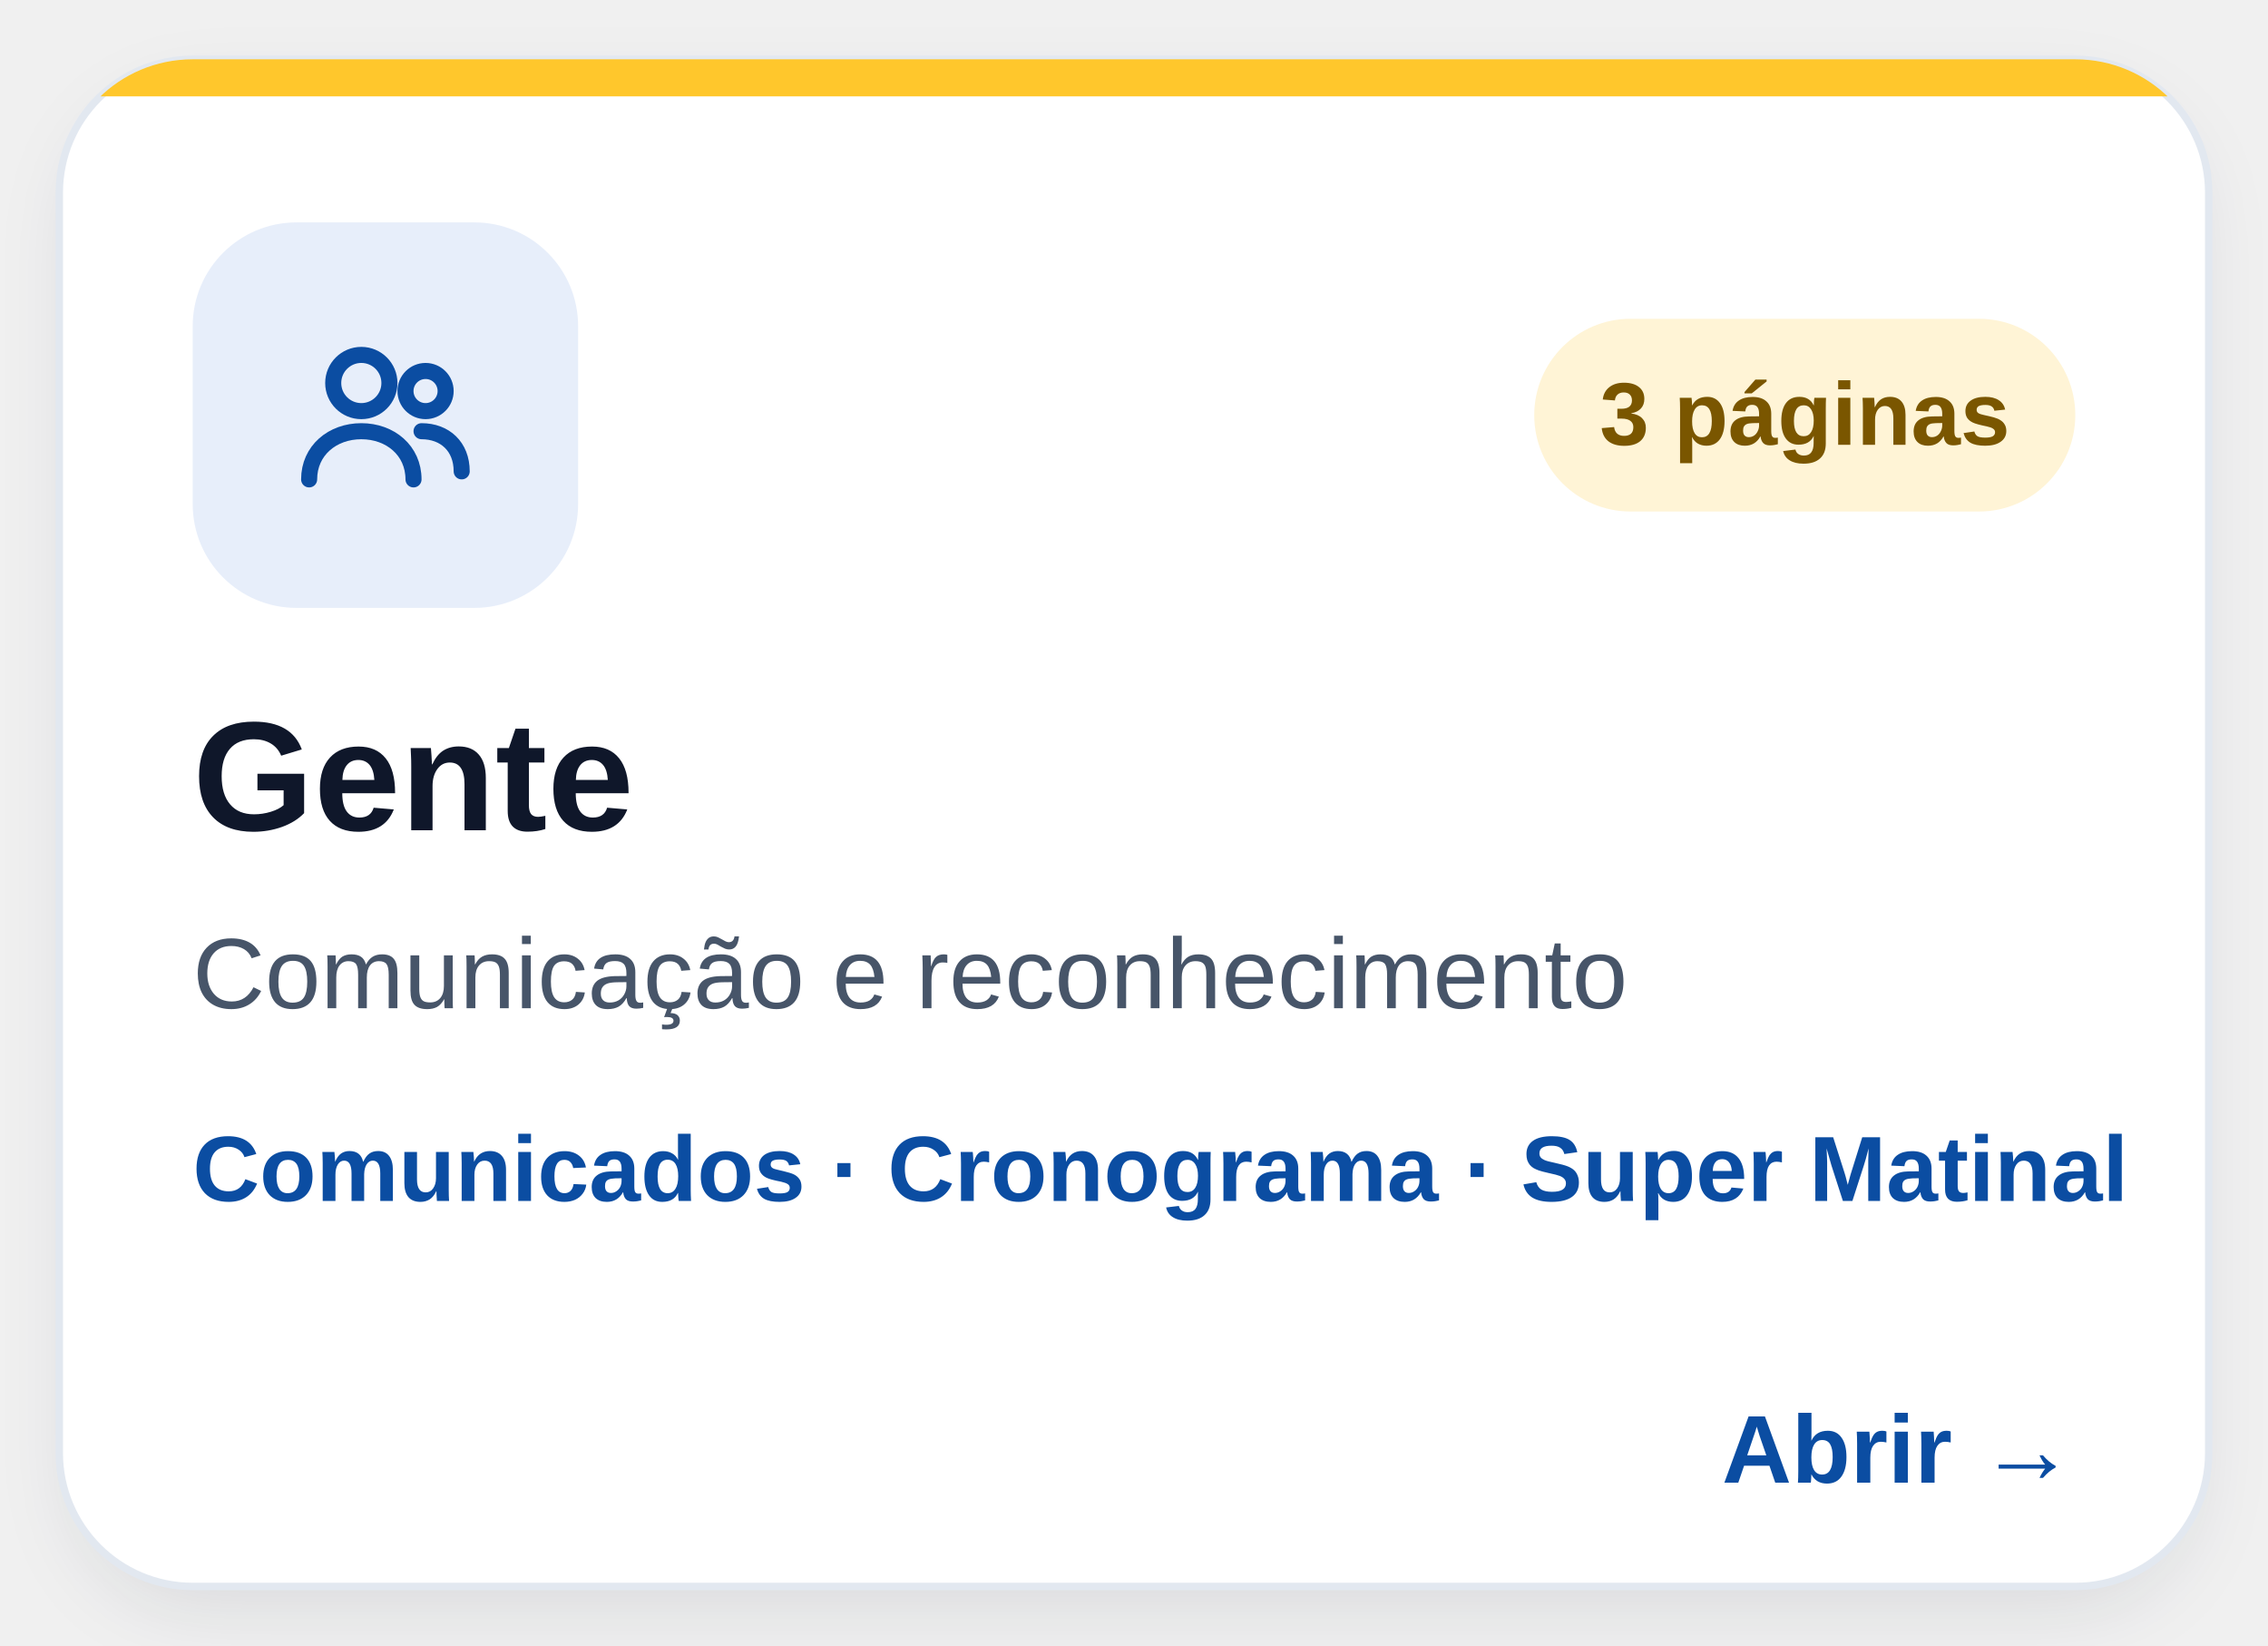
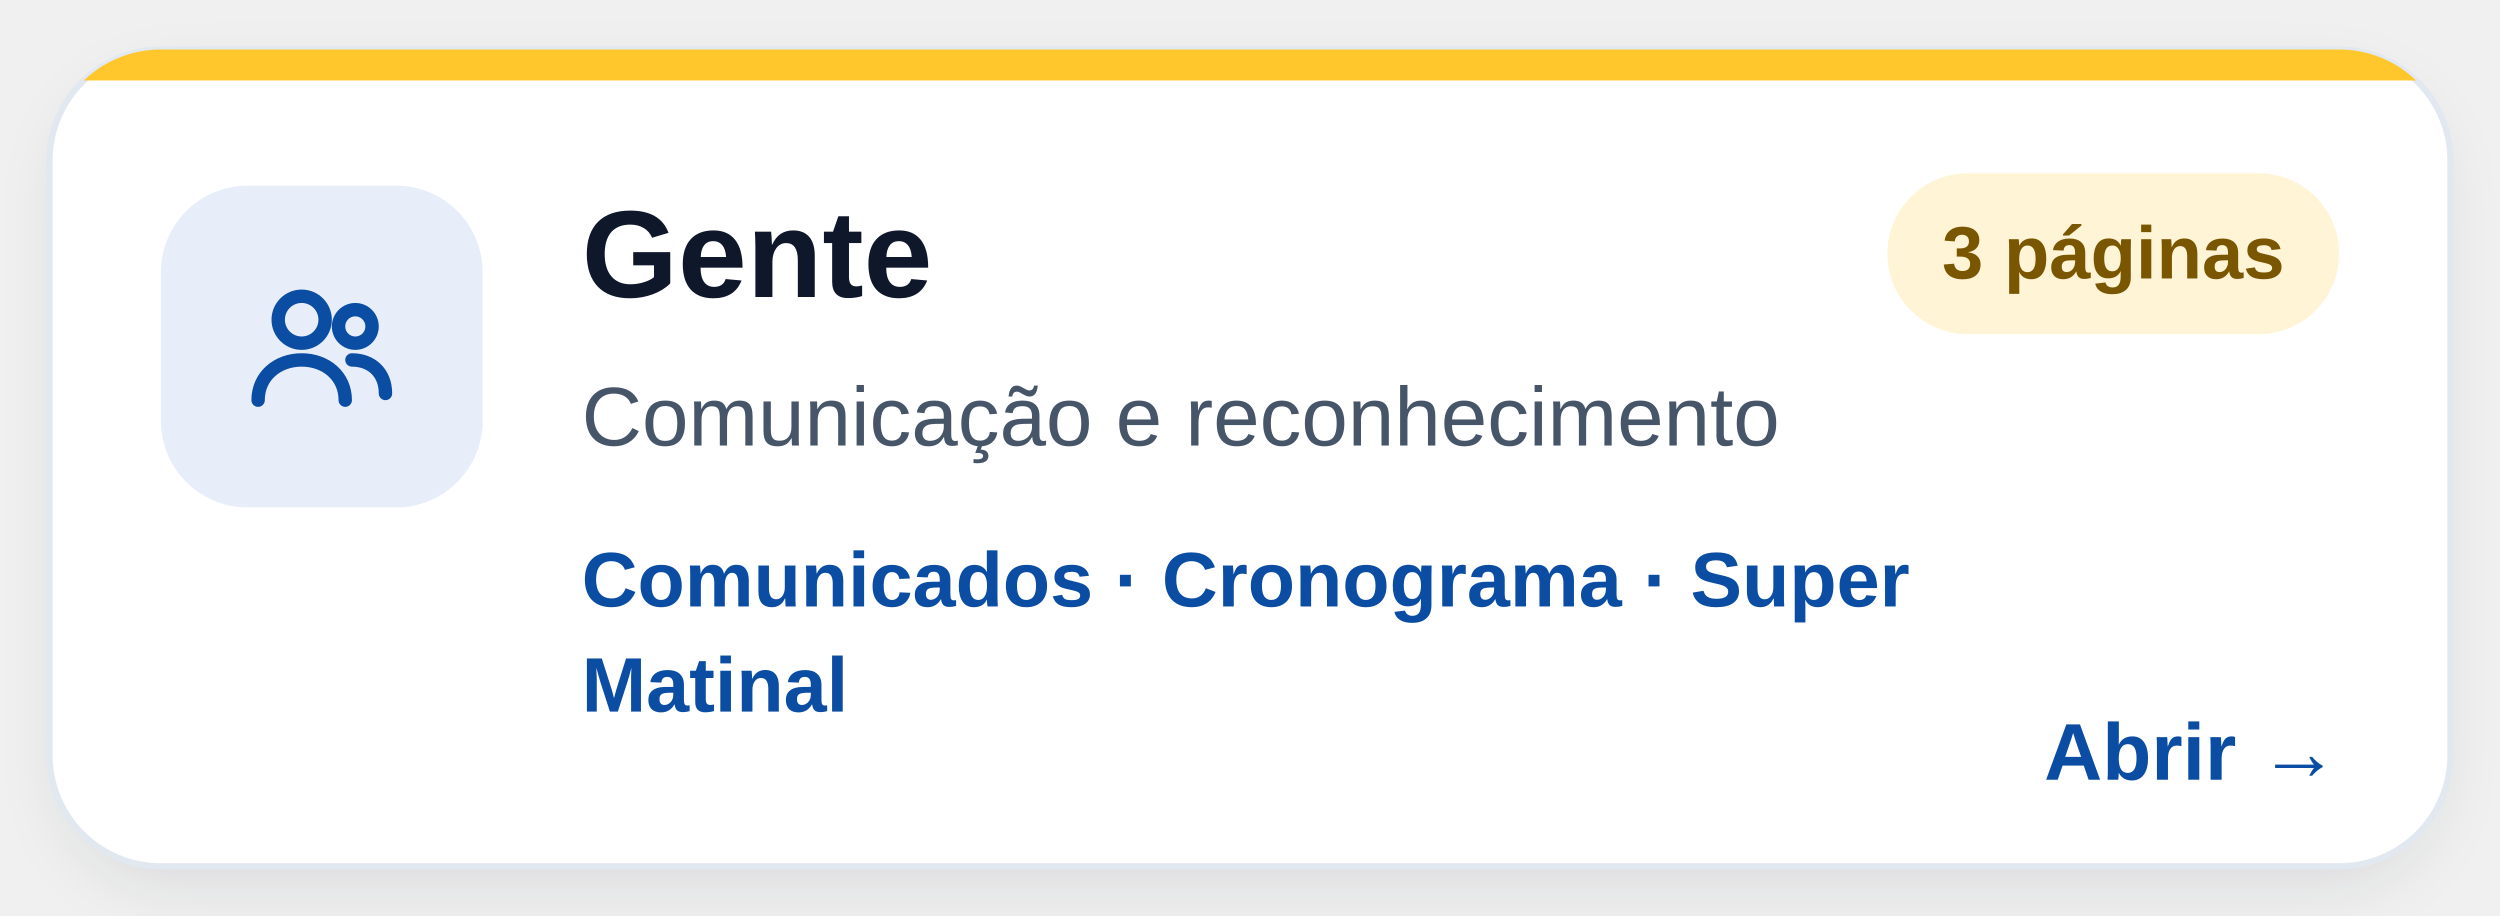
- <svg xmlns="http://www.w3.org/2000/svg" width="306" height="222" viewBox="0 0 306 222">
+ <svg xmlns="http://www.w3.org/2000/svg" width="404" height="148" viewBox="0 0 404 148">
  <defs>
    <filter id="s-secao-gente" x="-20%" y="-20%" width="140%" height="150%">
      <feGaussianBlur stdDeviation="5" />
    </filter>
    <clipPath id="c-secao-gente">
-       <rect x="8" y="8" width="290" height="206" rx="18" />
+       <rect x="8" y="8" width="388" height="132" rx="18" />
    </clipPath>
  </defs>
-   <rect x="10" y="13" width="286" height="204" rx="18" fill="#0F172A" opacity="0.10" filter="url(#s-secao-gente)" />
-   <rect x="8" y="8" width="290" height="206" rx="18" fill="#FFFFFF" stroke="#E2E8F0" />
-   <rect x="8" y="8" width="290" height="5" fill="#FFC72C" clip-path="url(#c-secao-gente)" />
+   <rect x="10" y="13" width="384" height="130" rx="18" fill="#0F172A" opacity="0.10" filter="url(#s-secao-gente)" />
+   <rect x="8" y="8" width="388" height="132" rx="18" fill="#FFFFFF" stroke="#E2E8F0" />
+   <rect x="8" y="8" width="388" height="5" fill="#FFC72C" clip-path="url(#c-secao-gente)" />
  <rect x="26" y="30" width="52" height="52" rx="14" fill="#E7EEFA" />
  <g transform="translate(39 43) scale(1.083333)" fill="none" stroke="#0B4DA2" stroke-width="2" stroke-linecap="round" stroke-linejoin="round">
    <circle cx="9" cy="8" r="3.5" />
    <path d="M2.5 20c0-3.6 2.9-6 6.5-6s6.5 2.4 6.5 6" />
    <circle cx="17" cy="9" r="2.5" />
    <path d="M16.5 14c2.9 0 5 1.9 5 5" />
  </g>
-   <rect x="207" y="43" width="73" height="26" rx="13" fill="#FFF4D6" />
-   <text x="243.5" y="60" font-family="'Segoe UI', Arial, sans-serif" font-size="12" font-weight="600" fill="#7A5600" text-anchor="middle" textLength="52" lengthAdjust="spacingAndGlyphs">3 páginas</text>
-   <text x="26" y="112" font-family="'Segoe UI', Arial, sans-serif" font-size="21" font-weight="700" fill="#0F172A" textLength="58" lengthAdjust="spacingAndGlyphs">Gente</text>
-   <text x="26" y="136" font-family="'Segoe UI', Arial, sans-serif" font-size="13.5" font-weight="400" fill="#475569" textLength="191" lengthAdjust="spacingAndGlyphs">Comunicação e reconhecimento</text>
-   <text x="26" y="162" font-family="'Segoe UI', Arial, sans-serif" font-size="12.5" font-weight="600" fill="#0B4DA2" textLength="247" lengthAdjust="spacingAndGlyphs">Comunicados · Cronograma · Super Matinal</text>
-   <text x="280" y="200" font-family="'Segoe UI', Arial, sans-serif" font-size="13" font-weight="700" fill="#0B4DA2" text-anchor="end" textLength="46" lengthAdjust="spacingAndGlyphs">Abrir →</text>
+   <rect x="305" y="28" width="73" height="26" rx="13" fill="#FFF4D6" />
+   <text x="341.5" y="45" font-family="'Segoe UI', Arial, sans-serif" font-size="12" font-weight="600" fill="#7A5600" text-anchor="middle" textLength="52" lengthAdjust="spacingAndGlyphs">3 páginas</text>
+   <text x="94" y="48" font-family="'Segoe UI', Arial, sans-serif" font-size="20" font-weight="700" fill="#0F172A" textLength="56" lengthAdjust="spacingAndGlyphs">Gente</text>
+   <text x="94" y="72" font-family="'Segoe UI', Arial, sans-serif" font-size="13.5" font-weight="400" fill="#475569" textLength="191" lengthAdjust="spacingAndGlyphs">Comunicação e reconhecimento</text>
+   <text x="94" y="98" font-family="'Segoe UI', Arial, sans-serif" font-size="12.5" font-weight="600" fill="#0B4DA2" textLength="201" lengthAdjust="spacingAndGlyphs">Comunicados · Cronograma · Super</text>
+   <text x="94" y="115" font-family="'Segoe UI', Arial, sans-serif" font-size="12.5" font-weight="600" fill="#0B4DA2" textLength="43" lengthAdjust="spacingAndGlyphs">Matinal</text>
+   <text x="378" y="126" font-family="'Segoe UI', Arial, sans-serif" font-size="13" font-weight="700" fill="#0B4DA2" text-anchor="end" textLength="46" lengthAdjust="spacingAndGlyphs">Abrir →</text>
</svg>
